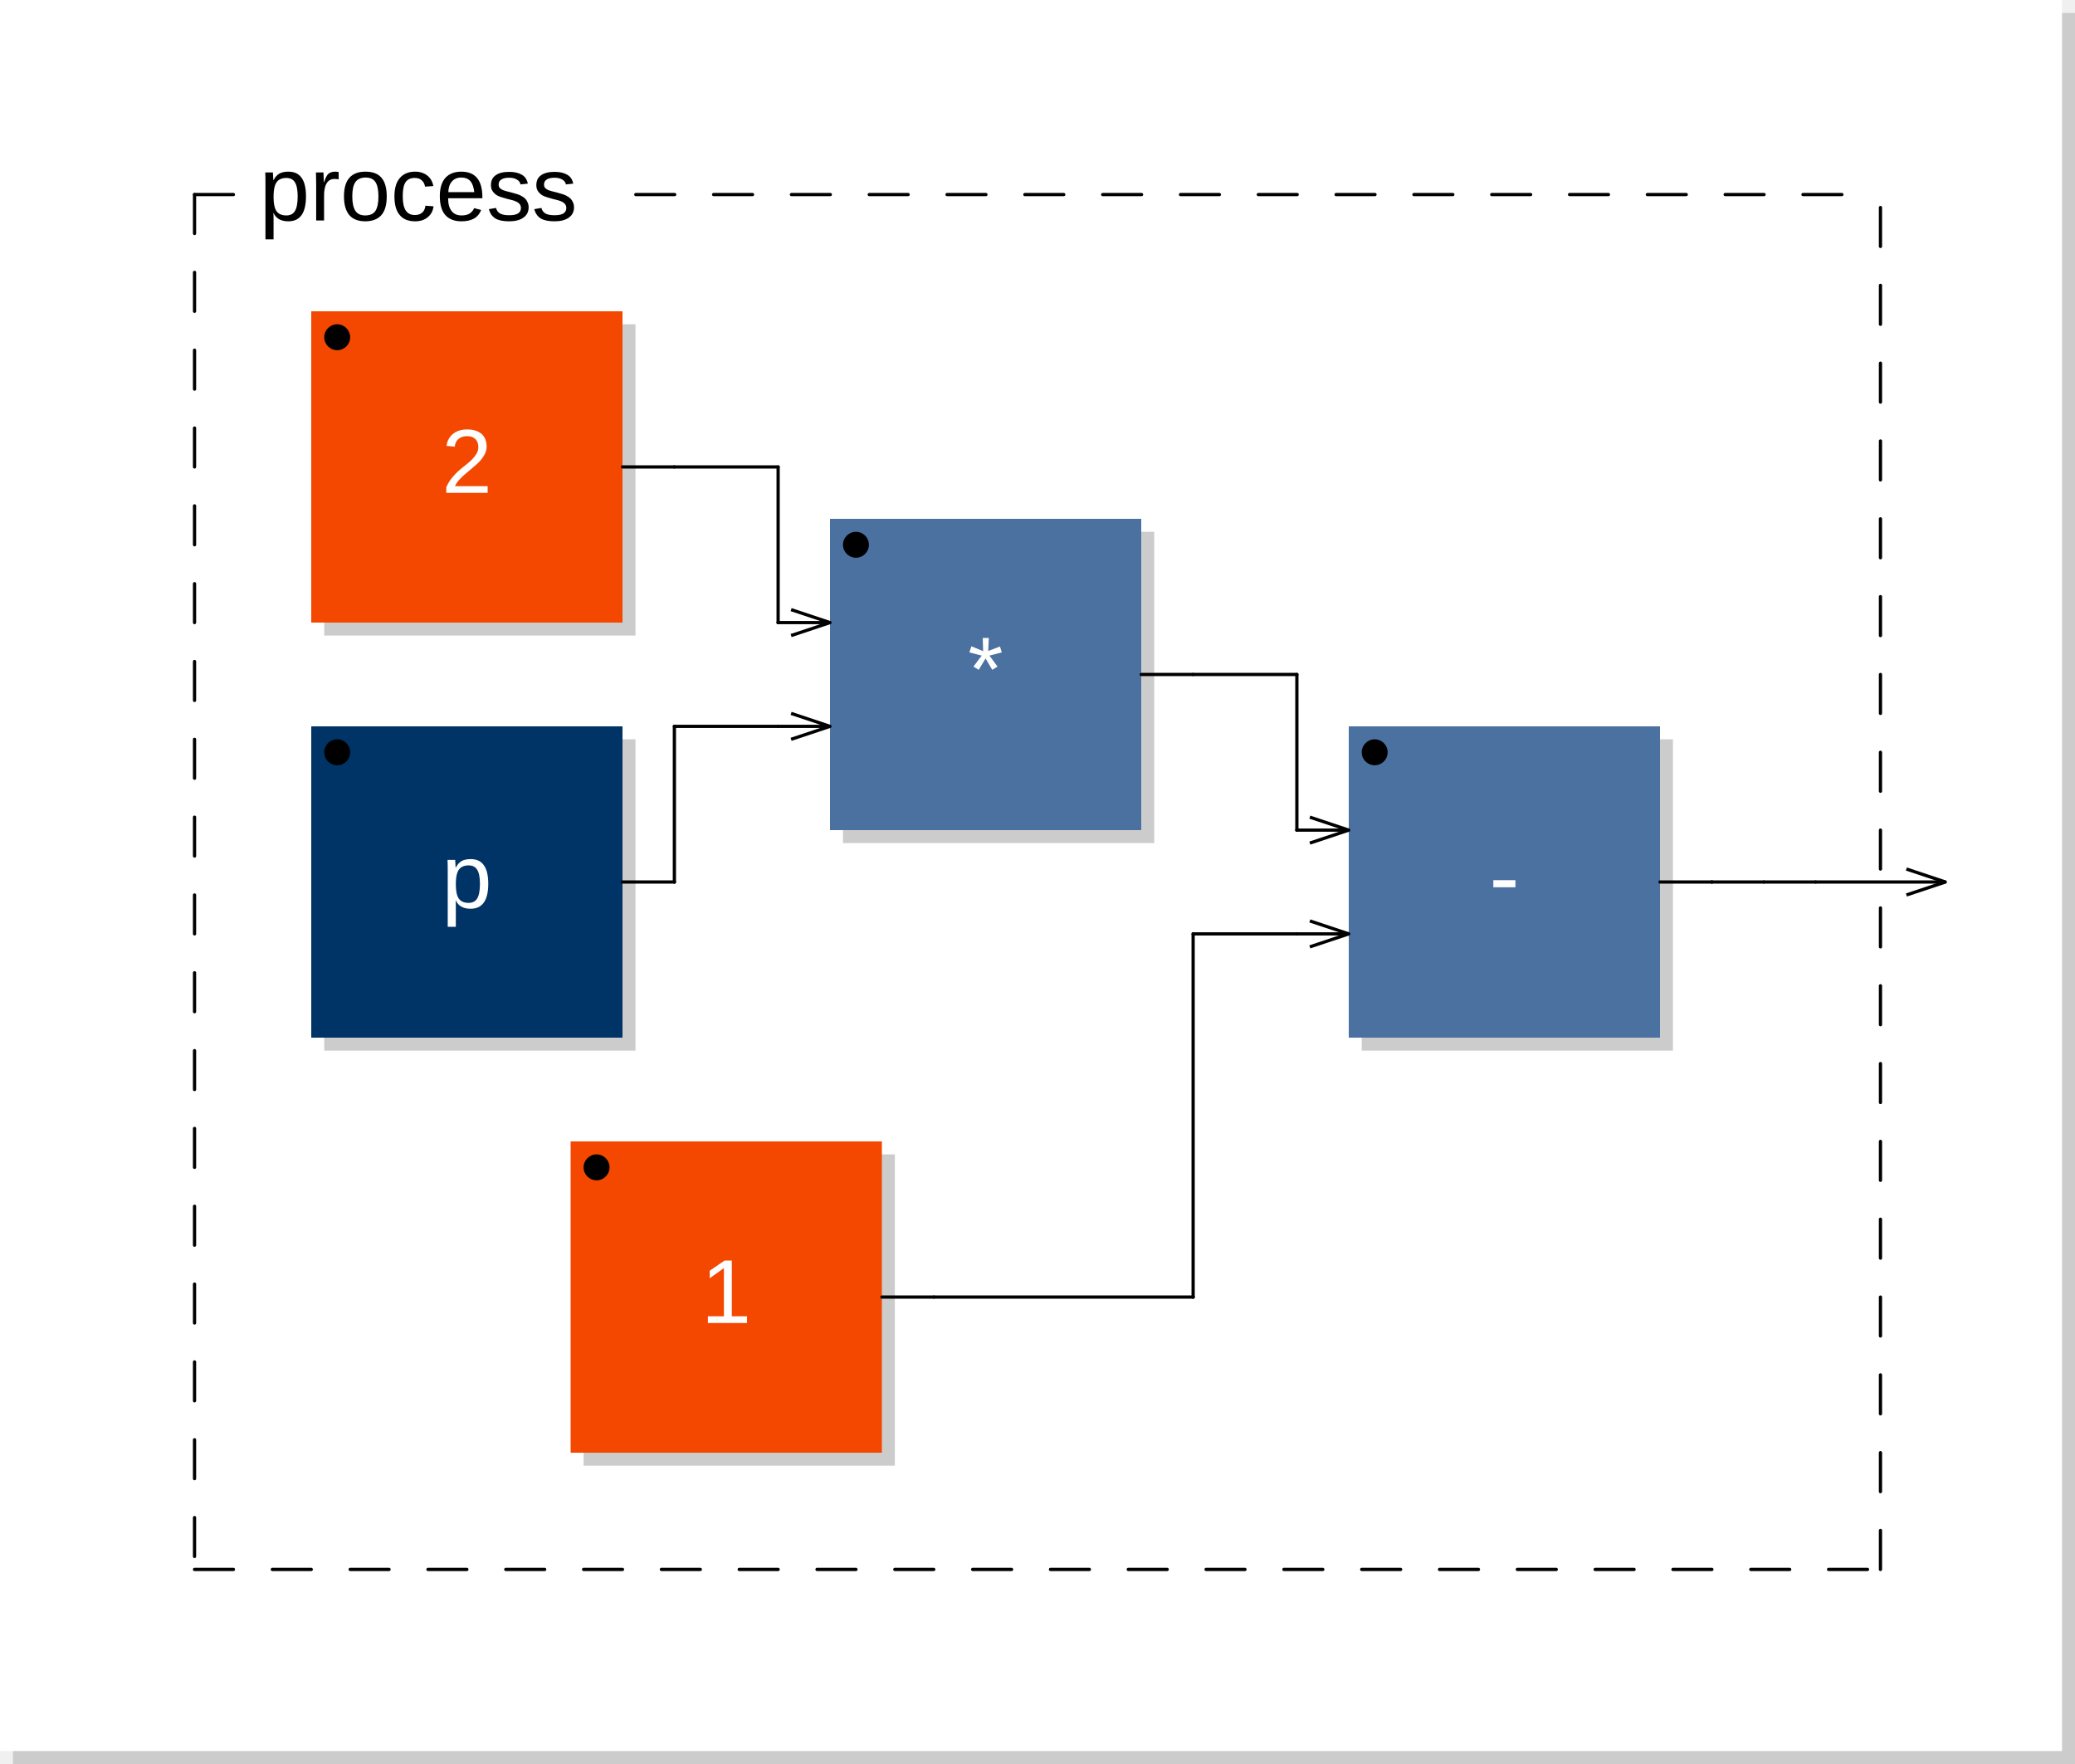
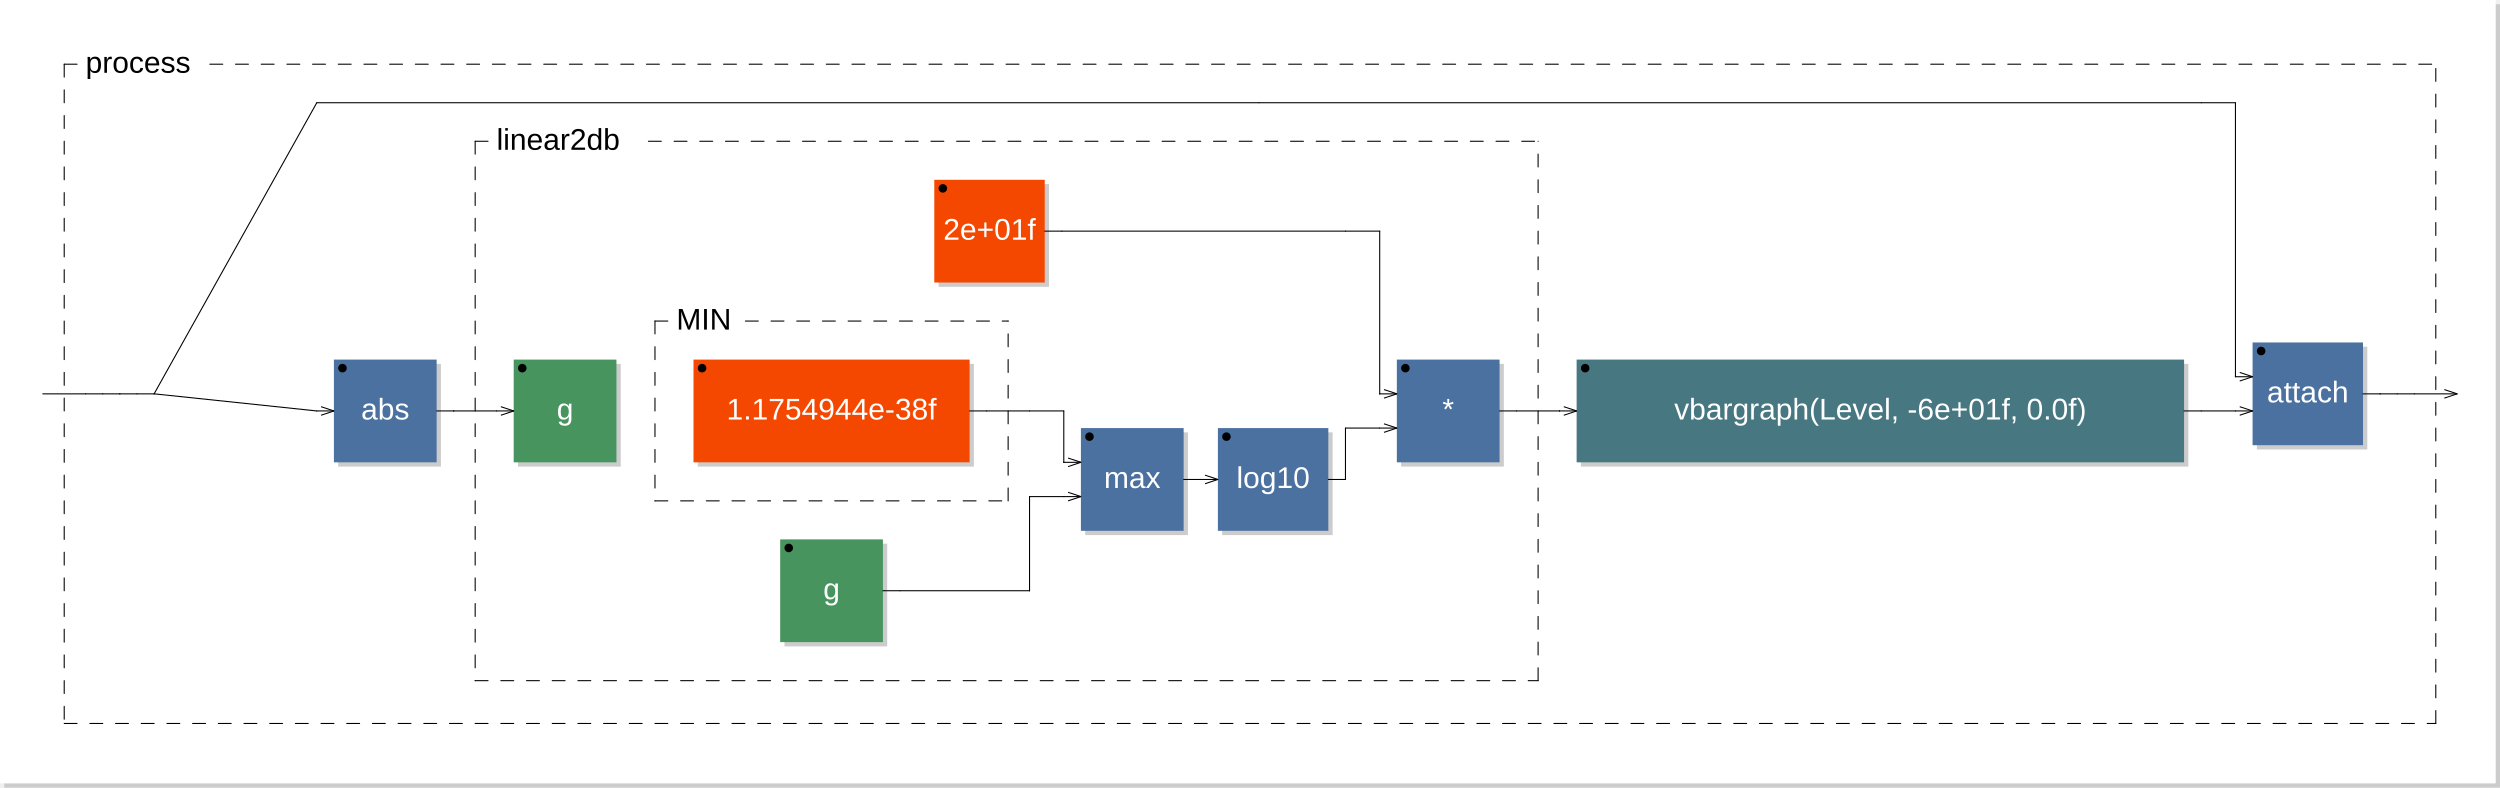
- <svg xmlns="http://www.w3.org/2000/svg" xmlns:xlink="http://www.w3.org/1999/xlink" viewBox="0 0 160 136" width="80mm" height="68mm" version="1.1">
-   <rect x="1" y="1" width="159" height="135" rx="0" ry="0" style="stroke:none;fill:#cccccc;" />
-   <rect x="0" y="0" width="159" height="135" rx="0" ry="0" style="stroke:none;fill:#ffffff;" />
+ <svg xmlns="http://www.w3.org/2000/svg" viewBox="0 0 584 184" width="292mm" height="92mm" version="1.1">
+   <rect x="1" y="1" width="583" height="183" rx="0" ry="0" style="stroke:none;fill:#cccccc;" />
+   <rect x="0" y="0" width="583" height="183" rx="0" ry="0" style="stroke:none;fill:#ffffff;" />
  <text x="10" y="7" font-family="Arial" font-size="7" />
-   <rect x="25" y="25" width="24" height="24" rx="0" ry="0" style="stroke:none;fill:#cccccc;" />
-   <rect x="24" y="24" width="24" height="24" rx="0" ry="0" style="stroke:none;fill:#f44800;" />
-   <text x="36" y="38" font-family="Arial" font-size="7" text-anchor="middle" fill="#FFFFFF">2</text>
-   <circle cx="26" cy="26" r="1" />
-   <a xlink:href="p-0x12202adb0.svg">
-     <rect x="25" y="57" width="24" height="24" rx="0" ry="0" style="stroke:none;fill:#cccccc;" />
-     <rect x="24" y="56" width="24" height="24" rx="0" ry="0" style="stroke:none;fill:#003366;" />
-   </a>
-   <a xlink:href="p-0x12202adb0.svg">
-     <text x="36" y="70" font-family="Arial" font-size="7" text-anchor="middle" fill="#FFFFFF">p</text>
-   </a>
-   <circle cx="26" cy="58" r="1" />
-   <rect x="65" y="41" width="24" height="24" rx="0" ry="0" style="stroke:none;fill:#cccccc;" />
-   <rect x="64" y="40" width="24" height="24" rx="0" ry="0" style="stroke:none;fill:#4B71A1;" />
-   <text x="76" y="54" font-family="Arial" font-size="7" text-anchor="middle" fill="#FFFFFF">*</text>
-   <circle cx="66" cy="42" r="1" />
-   <line x1="61" y1="47" x2="64" y2="48" transform="rotate(0,64,48)" style="stroke: black; stroke-width:0.25;" />
-   <line x1="61" y1="49" x2="64" y2="48" transform="rotate(0,64,48)" style="stroke: black; stroke-width:0.25;" />
-   <line x1="61" y1="55" x2="64" y2="56" transform="rotate(0,64,56)" style="stroke: black; stroke-width:0.25;" />
-   <line x1="61" y1="57" x2="64" y2="56" transform="rotate(0,64,56)" style="stroke: black; stroke-width:0.25;" />
-   <rect x="45" y="89" width="24" height="24" rx="0" ry="0" style="stroke:none;fill:#cccccc;" />
-   <rect x="44" y="88" width="24" height="24" rx="0" ry="0" style="stroke:none;fill:#f44800;" />
-   <text x="56" y="102" font-family="Arial" font-size="7" text-anchor="middle" fill="#FFFFFF">1</text>
-   <circle cx="46" cy="90" r="1" />
-   <rect x="105" y="57" width="24" height="24" rx="0" ry="0" style="stroke:none;fill:#cccccc;" />
-   <rect x="104" y="56" width="24" height="24" rx="0" ry="0" style="stroke:none;fill:#4B71A1;" />
-   <text x="116" y="70" font-family="Arial" font-size="7" text-anchor="middle" fill="#FFFFFF">-</text>
-   <circle cx="106" cy="58" r="1" />
-   <line x1="101" y1="63" x2="104" y2="64" transform="rotate(0,104,64)" style="stroke: black; stroke-width:0.25;" />
-   <line x1="101" y1="65" x2="104" y2="64" transform="rotate(0,104,64)" style="stroke: black; stroke-width:0.25;" />
-   <line x1="101" y1="71" x2="104" y2="72" transform="rotate(0,104,72)" style="stroke: black; stroke-width:0.25;" />
-   <line x1="101" y1="73" x2="104" y2="72" transform="rotate(0,104,72)" style="stroke: black; stroke-width:0.25;" />
-   <line x1="15" y1="15" x2="15" y2="121" style="stroke: black; stroke-linecap:round; stroke-width:0.25; stroke-dasharray:3,3;" />
-   <line x1="15" y1="121" x2="145" y2="121" style="stroke: black; stroke-linecap:round; stroke-width:0.25; stroke-dasharray:3,3;" />
-   <line x1="145" y1="121" x2="145" y2="15" style="stroke: black; stroke-linecap:round; stroke-width:0.25; stroke-dasharray:3,3;" />
+   <rect x="79" y="85" width="24" height="24" rx="0" ry="0" style="stroke:none;fill:#cccccc;" />
+   <rect x="78" y="84" width="24" height="24" rx="0" ry="0" style="stroke:none;fill:#4B71A1;" />
+   <text x="90" y="98" font-family="Arial" font-size="7" text-anchor="middle" fill="#FFFFFF">abs</text>
+   <circle cx="80" cy="86" r="1" />
+   <line x1="75" y1="95" x2="78" y2="96" transform="rotate(0,78,96)" style="stroke: black; stroke-width:0.25;" />
+   <line x1="75" y1="97" x2="78" y2="96" transform="rotate(0,78,96)" style="stroke: black; stroke-width:0.25;" />
+   <rect x="121" y="85" width="24" height="24" rx="0" ry="0" style="stroke:none;fill:#cccccc;" />
+   <rect x="120" y="84" width="24" height="24" rx="0" ry="0" style="stroke:none;fill:#47945E;" />
+   <text x="132" y="98" font-family="Arial" font-size="7" text-anchor="middle" fill="#FFFFFF">g</text>
+   <circle cx="122" cy="86" r="1" />
+   <line x1="117" y1="95" x2="120" y2="96" transform="rotate(0,120,96)" style="stroke: black; stroke-width:0.25;" />
+   <line x1="117" y1="97" x2="120" y2="96" transform="rotate(0,120,96)" style="stroke: black; stroke-width:0.25;" />
+   <rect x="219.25" y="43" width="25.8" height="24" rx="0" ry="0" style="stroke:none;fill:#cccccc;" />
+   <rect x="218.25" y="42" width="25.8" height="24" rx="0" ry="0" style="stroke:none;fill:#f44800;" />
+   <text x="231.15" y="56" font-family="Arial" font-size="7" text-anchor="middle" fill="#FFFFFF">2e+01f</text>
+   <circle cx="220.25" cy="44" r="1" />
+   <rect x="163" y="85" width="64.5" height="24" rx="0" ry="0" style="stroke:none;fill:#cccccc;" />
+   <rect x="162" y="84" width="64.5" height="24" rx="0" ry="0" style="stroke:none;fill:#f44800;" />
+   <text x="194.25" y="98" font-family="Arial" font-size="7" text-anchor="middle" fill="#FFFFFF">1.1754944e-38f</text>
+   <circle cx="164" cy="86" r="1" />
+   <line x1="153" y1="75" x2="153" y2="117" style="stroke: black; stroke-linecap:round; stroke-width:0.25; stroke-dasharray:3,3;" />
+   <line x1="153" y1="117" x2="235.5" y2="117" style="stroke: black; stroke-linecap:round; stroke-width:0.25; stroke-dasharray:3,3;" />
+   <line x1="235.5" y1="117" x2="235.5" y2="75" style="stroke: black; stroke-linecap:round; stroke-width:0.25; stroke-dasharray:3,3;" />
+   <line x1="153" y1="75" x2="158" y2="75" style="stroke: black; stroke-linecap:round; stroke-width:0.25; stroke-dasharray:3,3;" />
+   <line x1="174.125" y1="75" x2="235.5" y2="75" style="stroke: black; stroke-linecap:round; stroke-width:0.25; stroke-dasharray:3,3;" />
+   <text x="158" y="77" font-family="Arial" font-size="7">MIN</text>
+   <rect x="183.25" y="127" width="24" height="24" rx="0" ry="0" style="stroke:none;fill:#cccccc;" />
+   <rect x="182.25" y="126" width="24" height="24" rx="0" ry="0" style="stroke:none;fill:#47945E;" />
+   <text x="194.25" y="140" font-family="Arial" font-size="7" text-anchor="middle" fill="#FFFFFF">g</text>
+   <circle cx="184.25" cy="128" r="1" />
+   <rect x="253.5" y="101" width="24" height="24" rx="0" ry="0" style="stroke:none;fill:#cccccc;" />
+   <rect x="252.5" y="100" width="24" height="24" rx="0" ry="0" style="stroke:none;fill:#4B71A1;" />
+   <text x="264.5" y="114" font-family="Arial" font-size="7" text-anchor="middle" fill="#FFFFFF">max</text>
+   <circle cx="254.5" cy="102" r="1" />
+   <line x1="249.5" y1="107" x2="252.5" y2="108" transform="rotate(0,252.5,108)" style="stroke: black; stroke-width:0.25;" />
+   <line x1="249.5" y1="109" x2="252.5" y2="108" transform="rotate(0,252.5,108)" style="stroke: black; stroke-width:0.25;" />
+   <line x1="249.5" y1="115" x2="252.5" y2="116" transform="rotate(0,252.5,116)" style="stroke: black; stroke-width:0.25;" />
+   <line x1="249.5" y1="117" x2="252.5" y2="116" transform="rotate(0,252.5,116)" style="stroke: black; stroke-width:0.25;" />
+   <rect x="285.5" y="101" width="25.8" height="24" rx="0" ry="0" style="stroke:none;fill:#cccccc;" />
+   <rect x="284.5" y="100" width="25.8" height="24" rx="0" ry="0" style="stroke:none;fill:#4B71A1;" />
+   <text x="297.4" y="114" font-family="Arial" font-size="7" text-anchor="middle" fill="#FFFFFF">log10</text>
+   <circle cx="286.5" cy="102" r="1" />
+   <line x1="281.5" y1="111" x2="284.5" y2="112" transform="rotate(0,284.5,112)" style="stroke: black; stroke-width:0.25;" />
+   <line x1="281.5" y1="113" x2="284.5" y2="112" transform="rotate(0,284.5,112)" style="stroke: black; stroke-width:0.25;" />
+   <rect x="327.3" y="85" width="24" height="24" rx="0" ry="0" style="stroke:none;fill:#cccccc;" />
+   <rect x="326.3" y="84" width="24" height="24" rx="0" ry="0" style="stroke:none;fill:#4B71A1;" />
+   <text x="338.3" y="98" font-family="Arial" font-size="7" text-anchor="middle" fill="#FFFFFF">*</text>
+   <circle cx="328.3" cy="86" r="1" />
+   <line x1="323.3" y1="91" x2="326.3" y2="92" transform="rotate(0,326.3,92)" style="stroke: black; stroke-width:0.25;" />
+   <line x1="323.3" y1="93" x2="326.3" y2="92" transform="rotate(0,326.3,92)" style="stroke: black; stroke-width:0.25;" />
+   <line x1="323.3" y1="99" x2="326.3" y2="100" transform="rotate(0,326.3,100)" style="stroke: black; stroke-width:0.25;" />
+   <line x1="323.3" y1="101" x2="326.3" y2="100" transform="rotate(0,326.3,100)" style="stroke: black; stroke-width:0.25;" />
+   <line x1="111" y1="33" x2="111" y2="159" style="stroke: black; stroke-linecap:round; stroke-width:0.25; stroke-dasharray:3,3;" />
+   <line x1="111" y1="159" x2="359.3" y2="159" style="stroke: black; stroke-linecap:round; stroke-width:0.25; stroke-dasharray:3,3;" />
+   <line x1="359.3" y1="159" x2="359.3" y2="33" style="stroke: black; stroke-linecap:round; stroke-width:0.25; stroke-dasharray:3,3;" />
+   <line x1="111" y1="33" x2="116" y2="33" style="stroke: black; stroke-linecap:round; stroke-width:0.25; stroke-dasharray:3,3;" />
+   <line x1="151.475" y1="33" x2="359.3" y2="33" style="stroke: black; stroke-linecap:round; stroke-width:0.25; stroke-dasharray:3,3;" />
+   <text x="116" y="35" font-family="Arial" font-size="7">linear2db</text>
+   <rect x="369.3" y="85" width="141.9" height="24" rx="0" ry="0" style="stroke:none;fill:#cccccc;" />
+   <rect x="368.3" y="84" width="141.9" height="24" rx="0" ry="0" style="stroke:none;fill:#477881;" />
+   <text x="439.25" y="98" font-family="Arial" font-size="7" text-anchor="middle" fill="#FFFFFF">vbargraph(Level, -6e+01f, 0.0f)</text>
+   <circle cx="370.3" cy="86" r="1" />
+   <line x1="365.3" y1="95" x2="368.3" y2="96" transform="rotate(0,368.3,96)" style="stroke: black; stroke-width:0.25;" />
+   <line x1="365.3" y1="97" x2="368.3" y2="96" transform="rotate(0,368.3,96)" style="stroke: black; stroke-width:0.25;" />
+   <rect x="527.2" y="81" width="25.8" height="24" rx="0" ry="0" style="stroke:none;fill:#cccccc;" />
+   <rect x="526.2" y="80" width="25.8" height="24" rx="0" ry="0" style="stroke:none;fill:#4B71A1;" />
+   <text x="539.1" y="94" font-family="Arial" font-size="7" text-anchor="middle" fill="#FFFFFF">attach</text>
+   <circle cx="528.2" cy="82" r="1" />
+   <line x1="523.2" y1="87" x2="526.2" y2="88" transform="rotate(0,526.2,88)" style="stroke: black; stroke-width:0.25;" />
+   <line x1="523.2" y1="89" x2="526.2" y2="88" transform="rotate(0,526.2,88)" style="stroke: black; stroke-width:0.25;" />
+   <line x1="523.2" y1="95" x2="526.2" y2="96" transform="rotate(0,526.2,96)" style="stroke: black; stroke-width:0.25;" />
+   <line x1="523.2" y1="97" x2="526.2" y2="96" transform="rotate(0,526.2,96)" style="stroke: black; stroke-width:0.25;" />
+   <line x1="15" y1="15" x2="15" y2="169" style="stroke: black; stroke-linecap:round; stroke-width:0.25; stroke-dasharray:3,3;" />
+   <line x1="15" y1="169" x2="569" y2="169" style="stroke: black; stroke-linecap:round; stroke-width:0.25; stroke-dasharray:3,3;" />
+   <line x1="569" y1="169" x2="569" y2="15" style="stroke: black; stroke-linecap:round; stroke-width:0.25; stroke-dasharray:3,3;" />
  <line x1="15" y1="15" x2="20" y2="15" style="stroke: black; stroke-linecap:round; stroke-width:0.25; stroke-dasharray:3,3;" />
-   <line x1="49.025" y1="15" x2="145" y2="15" style="stroke: black; stroke-linecap:round; stroke-width:0.25; stroke-dasharray:3,3;" />
+   <line x1="49.025" y1="15" x2="569" y2="15" style="stroke: black; stroke-linecap:round; stroke-width:0.25; stroke-dasharray:3,3;" />
  <text x="20" y="17" font-family="Arial" font-size="7">process</text>
-   <line x1="147" y1="67" x2="150" y2="68" transform="rotate(0,150,68)" style="stroke: black; stroke-width:0.25;" />
-   <line x1="147" y1="69" x2="150" y2="68" transform="rotate(0,150,68)" style="stroke: black; stroke-width:0.25;" />
-   <line x1="48" y1="36" x2="52" y2="36" style="stroke:black; stroke-linecap:round; stroke-width:0.25;" />
-   <line x1="48" y1="68" x2="52" y2="68" style="stroke:black; stroke-linecap:round; stroke-width:0.25;" />
-   <line x1="52" y1="36" x2="60" y2="36" style="stroke:black; stroke-linecap:round; stroke-width:0.25;" />
-   <line x1="52" y1="56" x2="60" y2="56" style="stroke:black; stroke-linecap:round; stroke-width:0.25;" />
-   <line x1="52" y1="68" x2="52" y2="56" style="stroke:black; stroke-linecap:round; stroke-width:0.25;" />
-   <line x1="52" y1="68" x2="52" y2="68" style="stroke:black; stroke-linecap:round; stroke-width:0.25;" />
-   <line x1="60" y1="36" x2="60" y2="48" style="stroke:black; stroke-linecap:round; stroke-width:0.25;" />
-   <line x1="60" y1="48" x2="60" y2="48" style="stroke:black; stroke-linecap:round; stroke-width:0.25;" />
-   <line x1="60" y1="48" x2="64" y2="48" style="stroke:black; stroke-linecap:round; stroke-width:0.25;" />
-   <line x1="60" y1="56" x2="64" y2="56" style="stroke:black; stroke-linecap:round; stroke-width:0.25;" />
-   <line x1="68" y1="100" x2="72" y2="100" style="stroke:black; stroke-linecap:round; stroke-width:0.25;" />
-   <line x1="72" y1="100" x2="92" y2="100" style="stroke:black; stroke-linecap:round; stroke-width:0.25;" />
-   <line x1="88" y1="52" x2="92" y2="52" style="stroke:black; stroke-linecap:round; stroke-width:0.25;" />
-   <line x1="92" y1="52" x2="100" y2="52" style="stroke:black; stroke-linecap:round; stroke-width:0.25;" />
-   <line x1="92" y1="72" x2="100" y2="72" style="stroke:black; stroke-linecap:round; stroke-width:0.25;" />
-   <line x1="92" y1="100" x2="92" y2="72" style="stroke:black; stroke-linecap:round; stroke-width:0.25;" />
-   <line x1="92" y1="100" x2="92" y2="100" style="stroke:black; stroke-linecap:round; stroke-width:0.25;" />
-   <line x1="100" y1="52" x2="100" y2="64" style="stroke:black; stroke-linecap:round; stroke-width:0.25;" />
-   <line x1="100" y1="64" x2="100" y2="64" style="stroke:black; stroke-linecap:round; stroke-width:0.25;" />
-   <line x1="100" y1="64" x2="104" y2="64" style="stroke:black; stroke-linecap:round; stroke-width:0.25;" />
-   <line x1="100" y1="72" x2="104" y2="72" style="stroke:black; stroke-linecap:round; stroke-width:0.25;" />
-   <line x1="128" y1="68" x2="132" y2="68" style="stroke:black; stroke-linecap:round; stroke-width:0.25;" />
-   <line x1="132" y1="68" x2="132" y2="68" style="stroke:black; stroke-linecap:round; stroke-width:0.25;" />
-   <line x1="132" y1="68" x2="136" y2="68" style="stroke:black; stroke-linecap:round; stroke-width:0.25;" />
-   <line x1="136" y1="68" x2="140" y2="68" style="stroke:black; stroke-linecap:round; stroke-width:0.25;" />
-   <line x1="140" y1="68" x2="150" y2="68" style="stroke:black; stroke-linecap:round; stroke-width:0.25;" />
+   <line x1="571" y1="91" x2="574" y2="92" transform="rotate(0,574,92)" style="stroke: black; stroke-width:0.25;" />
+   <line x1="571" y1="93" x2="574" y2="92" transform="rotate(0,574,92)" style="stroke: black; stroke-width:0.25;" />
+   <line x1="10" y1="92" x2="20" y2="92" style="stroke:black; stroke-linecap:round; stroke-width:0.25;" />
+   <line x1="20" y1="92" x2="24" y2="92" style="stroke:black; stroke-linecap:round; stroke-width:0.25;" />
+   <line x1="24" y1="92" x2="28" y2="92" style="stroke:black; stroke-linecap:round; stroke-width:0.25;" />
+   <line x1="28" y1="92" x2="28" y2="92" style="stroke:black; stroke-linecap:round; stroke-width:0.25;" />
+   <line x1="28" y1="92" x2="32" y2="92" style="stroke:black; stroke-linecap:round; stroke-width:0.25;" />
+   <line x1="32" y1="92" x2="36" y2="92" style="stroke:black; stroke-linecap:round; stroke-width:0.25;" />
+   <line x1="36" y1="92" x2="74" y2="24" style="stroke:black; stroke-linecap:round; stroke-width:0.25;" />
+   <line x1="36" y1="92" x2="74" y2="96" style="stroke:black; stroke-linecap:round; stroke-width:0.25;" />
+   <line x1="74" y1="24" x2="294.1" y2="24" style="stroke:black; stroke-linecap:round; stroke-width:0.25;" />
+   <line x1="74" y1="96" x2="78" y2="96" style="stroke:black; stroke-linecap:round; stroke-width:0.25;" />
+   <line x1="102" y1="96" x2="106" y2="96" style="stroke:black; stroke-linecap:round; stroke-width:0.25;" />
+   <line x1="106" y1="96" x2="106" y2="96" style="stroke:black; stroke-linecap:round; stroke-width:0.25;" />
+   <line x1="106" y1="96" x2="116" y2="96" style="stroke:black; stroke-linecap:round; stroke-width:0.25;" />
+   <line x1="116" y1="96" x2="120" y2="96" style="stroke:black; stroke-linecap:round; stroke-width:0.25;" />
+   <line x1="206.25" y1="138" x2="210.25" y2="138" style="stroke:black; stroke-linecap:round; stroke-width:0.25;" />
+   <line x1="210.25" y1="138" x2="240.5" y2="138" style="stroke:black; stroke-linecap:round; stroke-width:0.25;" />
+   <line x1="226.5" y1="96" x2="230.5" y2="96" style="stroke:black; stroke-linecap:round; stroke-width:0.25;" />
+   <line x1="230.5" y1="96" x2="240.5" y2="96" style="stroke:black; stroke-linecap:round; stroke-width:0.25;" />
+   <line x1="240.5" y1="96" x2="248.5" y2="96" style="stroke:black; stroke-linecap:round; stroke-width:0.25;" />
+   <line x1="240.5" y1="116" x2="248.5" y2="116" style="stroke:black; stroke-linecap:round; stroke-width:0.25;" />
+   <line x1="240.5" y1="138" x2="240.5" y2="116" style="stroke:black; stroke-linecap:round; stroke-width:0.25;" />
+   <line x1="240.5" y1="138" x2="240.5" y2="138" style="stroke:black; stroke-linecap:round; stroke-width:0.25;" />
+   <line x1="244.05" y1="54" x2="248.05" y2="54" style="stroke:black; stroke-linecap:round; stroke-width:0.25;" />
+   <line x1="248.05" y1="54" x2="314.3" y2="54" style="stroke:black; stroke-linecap:round; stroke-width:0.25;" />
+   <line x1="248.5" y1="96" x2="248.5" y2="108" style="stroke:black; stroke-linecap:round; stroke-width:0.25;" />
+   <line x1="248.5" y1="108" x2="248.5" y2="108" style="stroke:black; stroke-linecap:round; stroke-width:0.25;" />
+   <line x1="248.5" y1="108" x2="252.5" y2="108" style="stroke:black; stroke-linecap:round; stroke-width:0.25;" />
+   <line x1="248.5" y1="116" x2="252.5" y2="116" style="stroke:black; stroke-linecap:round; stroke-width:0.25;" />
+   <line x1="276.5" y1="112" x2="280.5" y2="112" style="stroke:black; stroke-linecap:round; stroke-width:0.25;" />
+   <line x1="280.5" y1="112" x2="280.5" y2="112" style="stroke:black; stroke-linecap:round; stroke-width:0.25;" />
+   <line x1="280.5" y1="112" x2="284.5" y2="112" style="stroke:black; stroke-linecap:round; stroke-width:0.25;" />
+   <line x1="294.1" y1="24" x2="514.2" y2="24" style="stroke:black; stroke-linecap:round; stroke-width:0.25;" />
+   <line x1="310.3" y1="112" x2="314.3" y2="112" style="stroke:black; stroke-linecap:round; stroke-width:0.25;" />
+   <line x1="314.3" y1="54" x2="322.3" y2="54" style="stroke:black; stroke-linecap:round; stroke-width:0.25;" />
+   <line x1="314.3" y1="100" x2="322.3" y2="100" style="stroke:black; stroke-linecap:round; stroke-width:0.25;" />
+   <line x1="314.3" y1="112" x2="314.3" y2="100" style="stroke:black; stroke-linecap:round; stroke-width:0.25;" />
+   <line x1="314.3" y1="112" x2="314.3" y2="112" style="stroke:black; stroke-linecap:round; stroke-width:0.25;" />
+   <line x1="322.3" y1="54" x2="322.3" y2="92" style="stroke:black; stroke-linecap:round; stroke-width:0.25;" />
+   <line x1="322.3" y1="92" x2="322.3" y2="92" style="stroke:black; stroke-linecap:round; stroke-width:0.25;" />
+   <line x1="322.3" y1="92" x2="326.3" y2="92" style="stroke:black; stroke-linecap:round; stroke-width:0.25;" />
+   <line x1="322.3" y1="100" x2="326.3" y2="100" style="stroke:black; stroke-linecap:round; stroke-width:0.25;" />
+   <line x1="350.3" y1="96" x2="354.3" y2="96" style="stroke:black; stroke-linecap:round; stroke-width:0.25;" />
+   <line x1="354.3" y1="96" x2="364.3" y2="96" style="stroke:black; stroke-linecap:round; stroke-width:0.25;" />
+   <line x1="364.3" y1="96" x2="364.3" y2="96" style="stroke:black; stroke-linecap:round; stroke-width:0.25;" />
+   <line x1="364.3" y1="96" x2="368.3" y2="96" style="stroke:black; stroke-linecap:round; stroke-width:0.25;" />
+   <line x1="510.2" y1="96" x2="514.2" y2="96" style="stroke:black; stroke-linecap:round; stroke-width:0.25;" />
+   <line x1="514.2" y1="24" x2="522.2" y2="24" style="stroke:black; stroke-linecap:round; stroke-width:0.25;" />
+   <line x1="514.2" y1="96" x2="522.2" y2="96" style="stroke:black; stroke-linecap:round; stroke-width:0.25;" />
+   <line x1="522.2" y1="24" x2="522.2" y2="88" style="stroke:black; stroke-linecap:round; stroke-width:0.25;" />
+   <line x1="522.2" y1="88" x2="522.2" y2="88" style="stroke:black; stroke-linecap:round; stroke-width:0.25;" />
+   <line x1="522.2" y1="88" x2="526.2" y2="88" style="stroke:black; stroke-linecap:round; stroke-width:0.25;" />
+   <line x1="522.2" y1="96" x2="526.2" y2="96" style="stroke:black; stroke-linecap:round; stroke-width:0.25;" />
+   <line x1="552" y1="92" x2="556" y2="92" style="stroke:black; stroke-linecap:round; stroke-width:0.25;" />
+   <line x1="556" y1="92" x2="556" y2="92" style="stroke:black; stroke-linecap:round; stroke-width:0.25;" />
+   <line x1="556" y1="92" x2="560" y2="92" style="stroke:black; stroke-linecap:round; stroke-width:0.25;" />
+   <line x1="560" y1="92" x2="564" y2="92" style="stroke:black; stroke-linecap:round; stroke-width:0.25;" />
+   <line x1="564" y1="92" x2="574" y2="92" style="stroke:black; stroke-linecap:round; stroke-width:0.25;" />
</svg>
